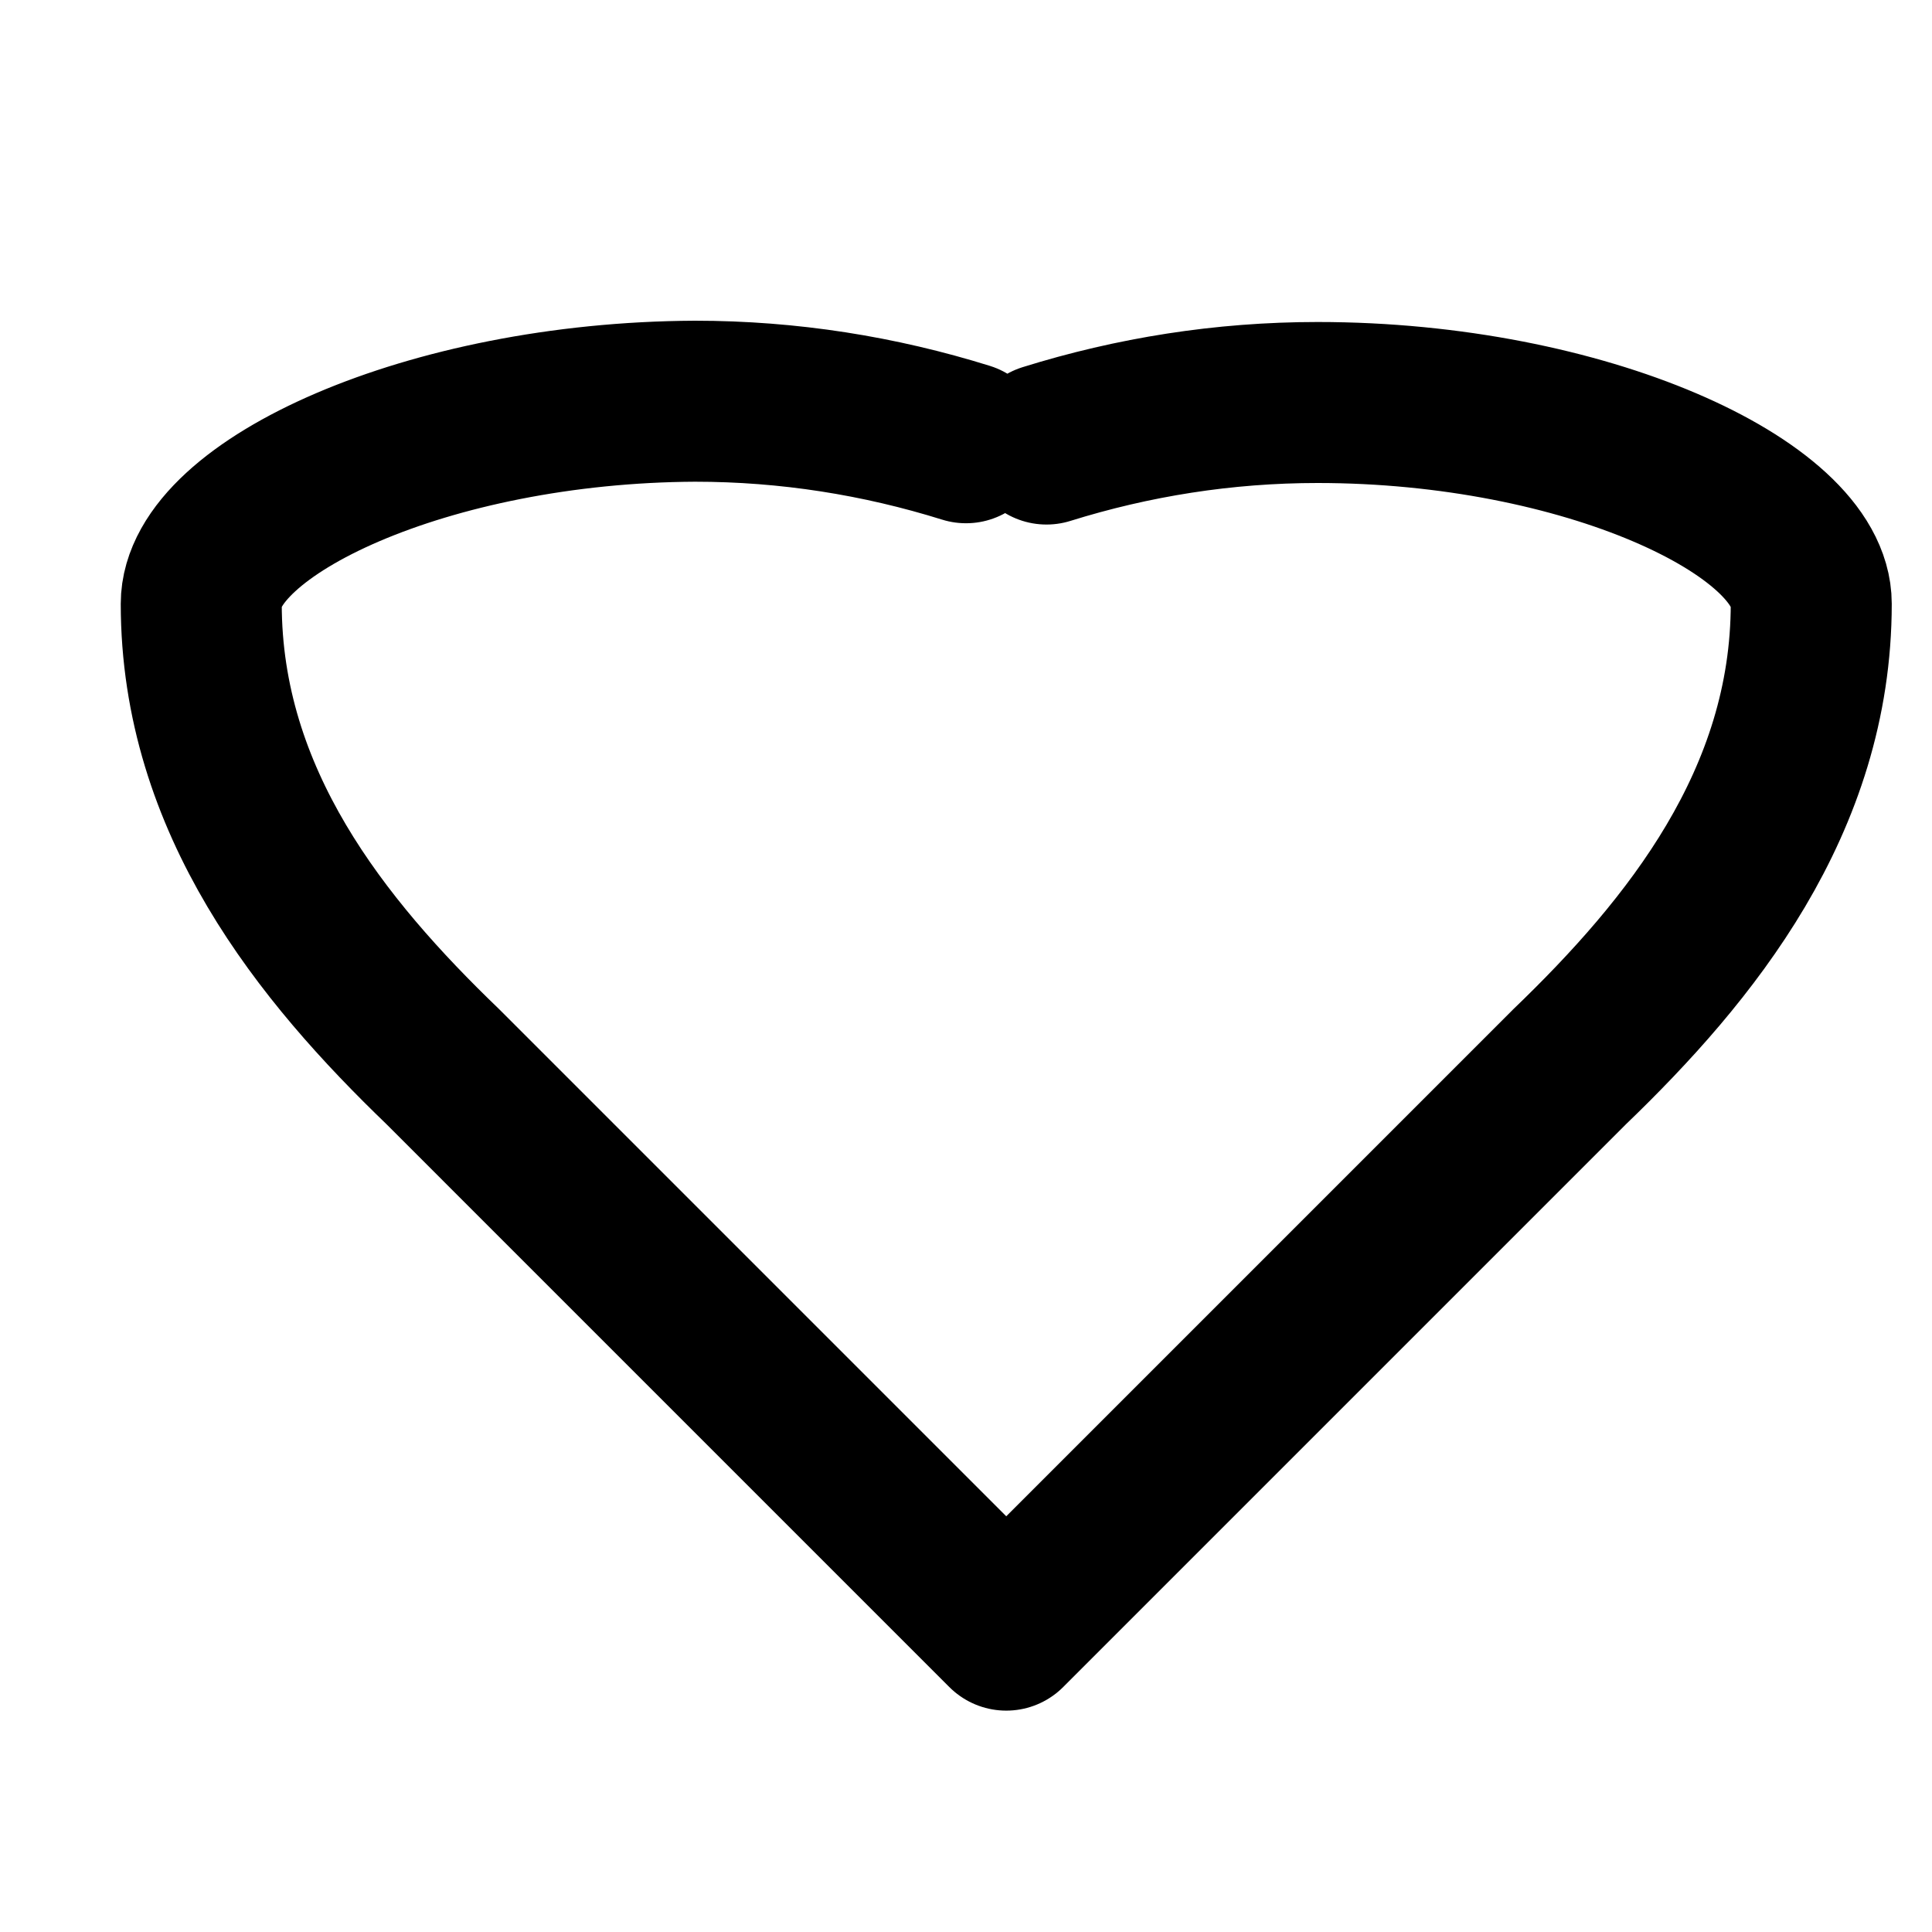
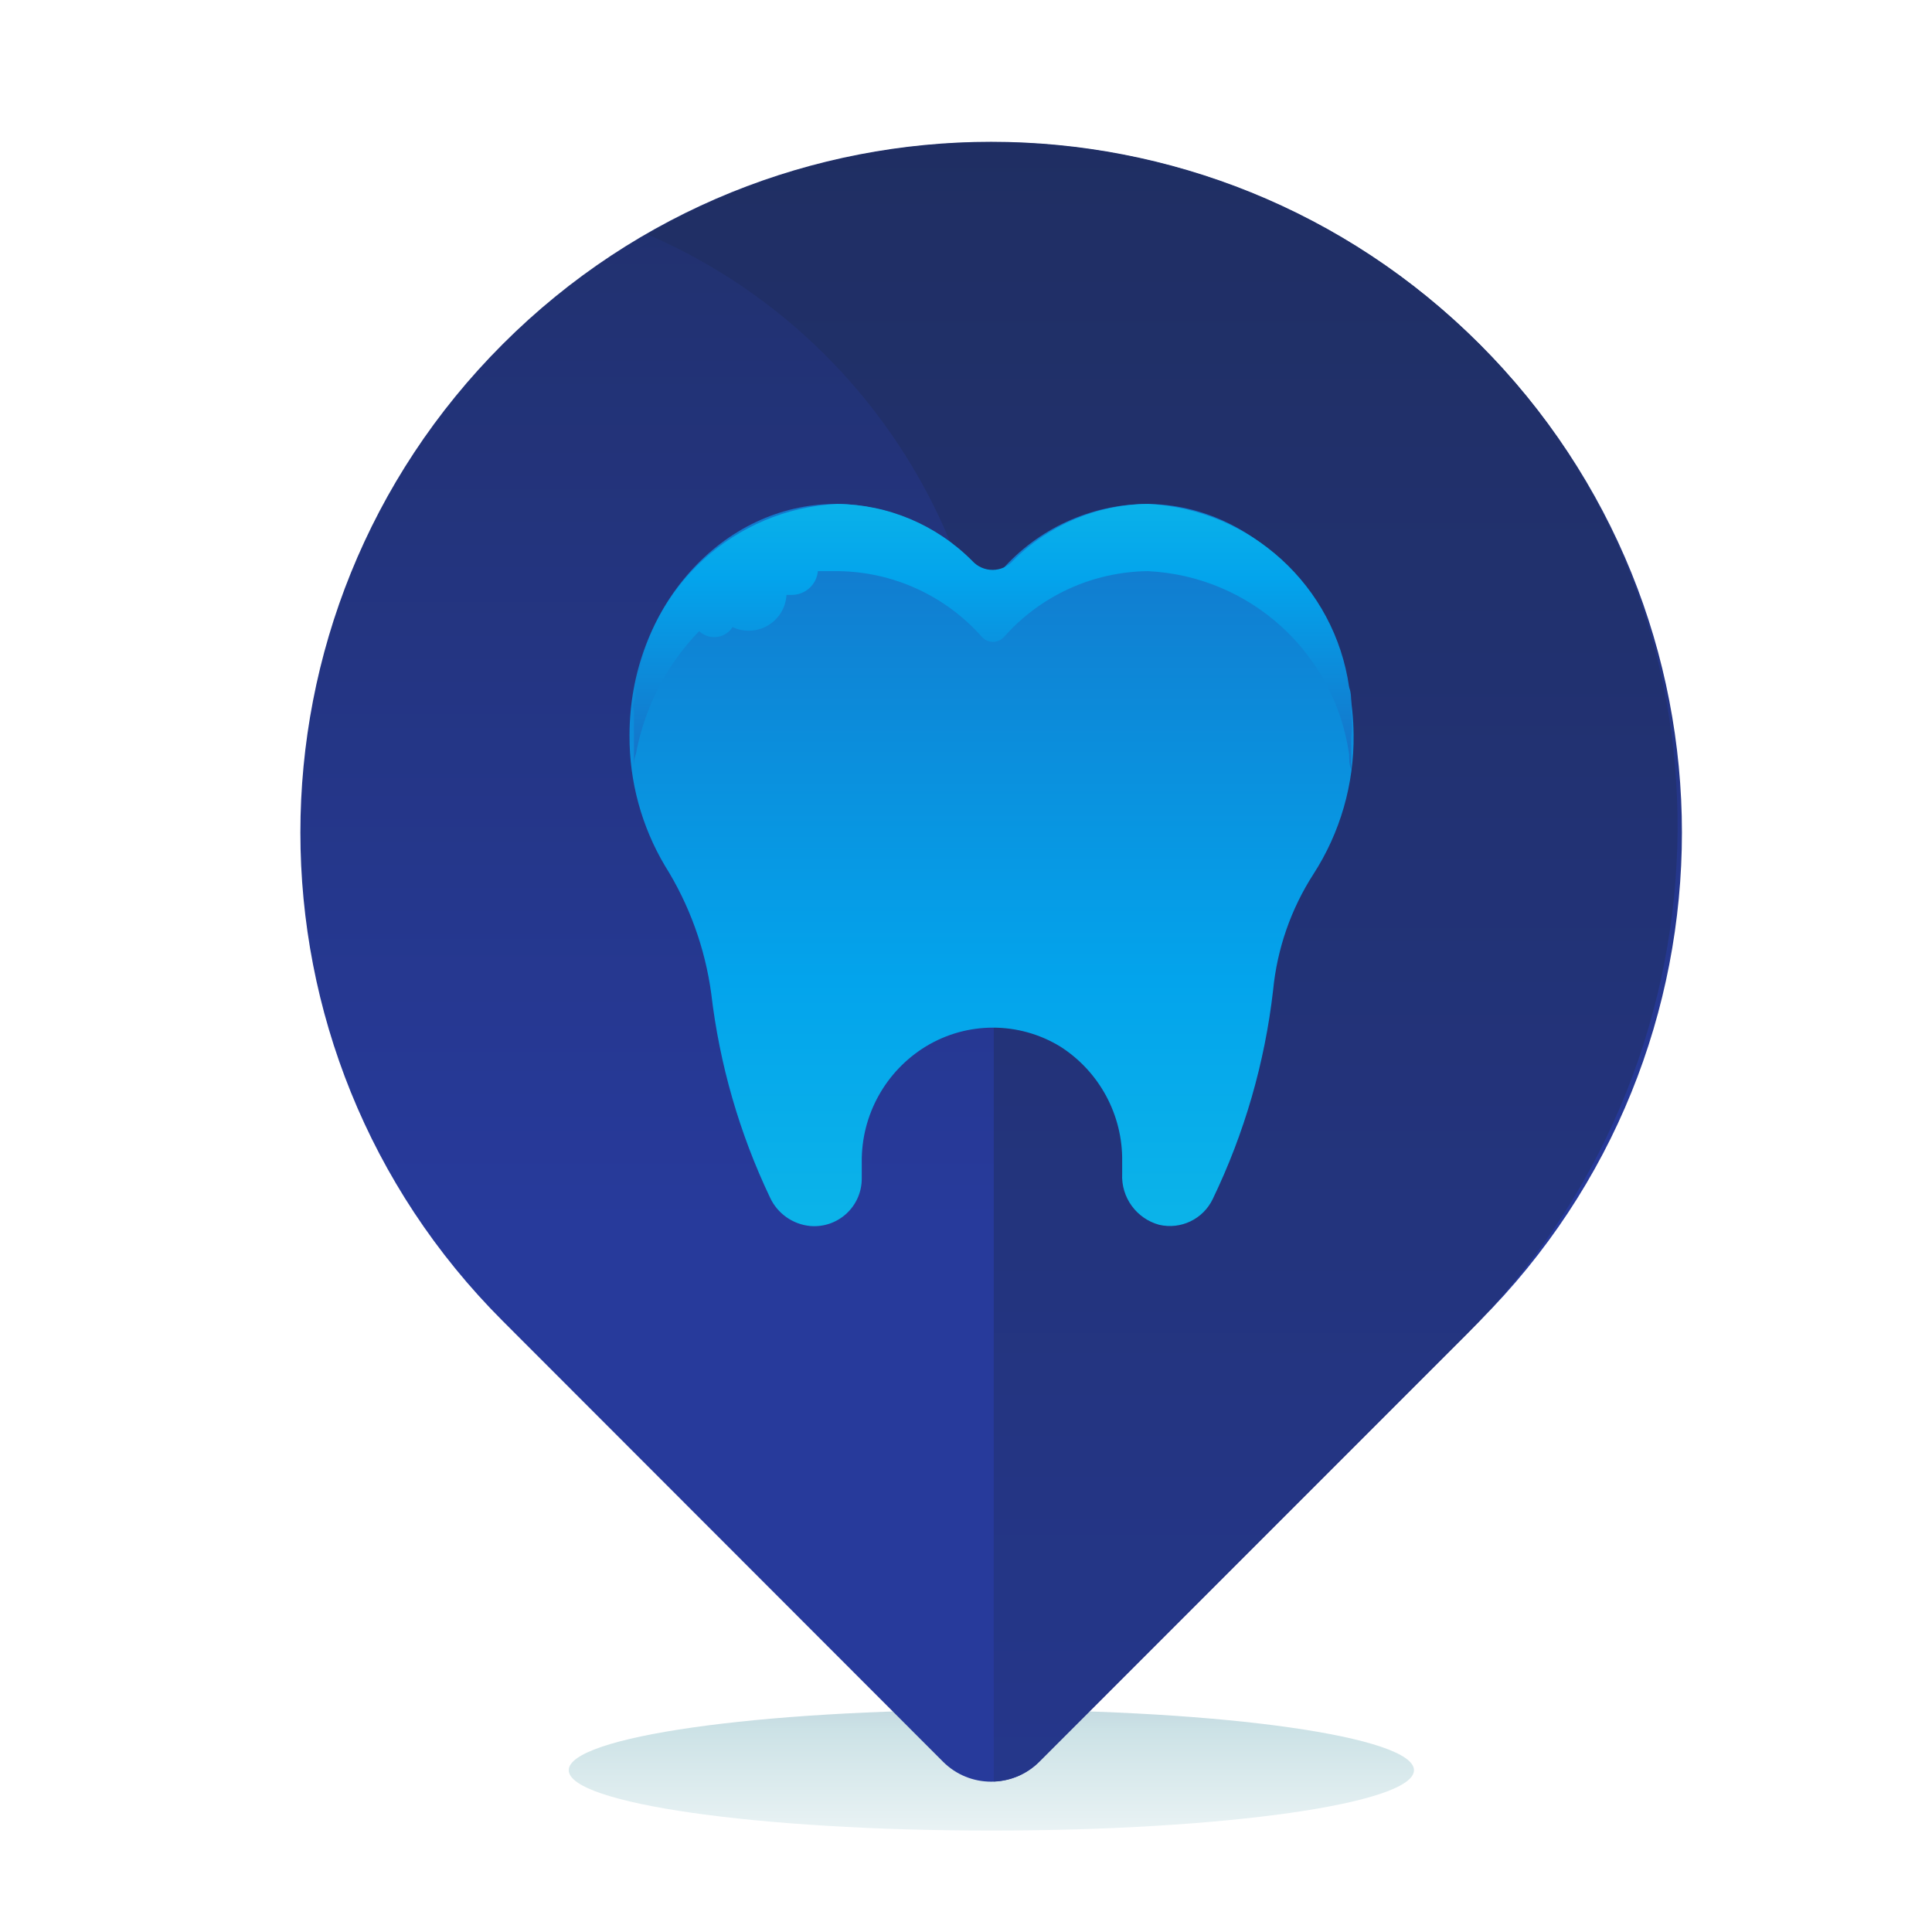
- <svg xmlns="http://www.w3.org/2000/svg" width="24" height="24" viewBox="0 0 24 24" fill="none" stroke="currentColor" stroke-width="2" stroke-linecap="round" stroke-linejoin="round">
-   <path d="M12 5.5c-1.074-.335-2.201-.516-3.368-.516C5.314 5 2.5 6.314 2.5 7.5c0 2.457 1.5 4.307 3 5.75l7 7 7-7c1.5-1.443 3-3.293 3-5.75 0-1.186-2.814-2.5-6.132-2.5-1.167 0-2.294.181-3.368.516" />
+ <svg xmlns="http://www.w3.org/2000/svg" xmlns:xlink="http://www.w3.org/1999/xlink" viewBox="0 0 48 48">
+   <defs>
+     <linearGradient id="c" x1="24.63" y1="47.35" x2="24.63" y2="38.93" gradientUnits="userSpaceOnUse">
+       <stop offset="0" stop-color="#fff" />
+       <stop offset=".52" stop-color="#cce2e6" />
+       <stop offset="1" stop-color="#8fa1bb" />
+     </linearGradient>
+     <linearGradient id="a" x1="24.63" y1="30.31" x2="24.63" y2="-24.54" gradientUnits="userSpaceOnUse">
+       <stop offset="0" stop-color="#273a9b" />
+       <stop offset=".56" stop-color="#202f65" />
+       <stop offset="1" stop-color="#021e2f" />
+     </linearGradient>
+     <linearGradient id="d" x1="28.88" y1="60.75" x2="28.88" y2="-37.96" xlink:href="#a" />
+     <linearGradient id="b" x1="24.63" y1="50.87" x2="24.63" y2="-.13" gradientUnits="userSpaceOnUse">
+       <stop offset="0" stop-color="#27e9de" />
+       <stop offset=".52" stop-color="#03a4ec" />
+       <stop offset="1" stop-color="#2547a8" />
+     </linearGradient>
+     <linearGradient id="e" x1="24.62" y1="4.99" x2="24.62" y2="23.02" xlink:href="#b" />
+   </defs>
+   <ellipse cx="24.63" cy="43.98" rx="10.5" ry="1.5" style="fill:url(#c)" />
+   <path d="M36.76 32.82 25.82 43.77a1.69 1.69 0 0 1-2.39 0L12.49 32.82a17.16 17.16 0 0 1 0-24.27 17.16 17.16 0 0 1 24.27 0 17.16 17.16 0 0 1 0 24.27z" style="fill:url(#a)" />
+   <path d="M16.08 5.82a14.27 14.27 0 0 1 8.61 13.1v25.34a1.68 1.68 0 0 0 1.13-.49l10.62-10.62c6.65-6.65 7.1-17.51.6-24.31a17.15 17.15 0 0 0-20.96-3.02z" style="fill:url(#d)" />
+   <path d="M28.47 12.52a4.84 4.84 0 0 0-3.58 1.64.37.37 0 0 1-.54 0 4.84 4.84 0 0 0-3.58-1.64c-2.83 0-5.13 2.58-5.13 5.75a6.28 6.28 0 0 0 .88 3.24 8 8 0 0 1 1.15 3.17 16.17 16.17 0 0 0 1.46 5.07 1.23 1.23 0 0 0 1 .71 1.18 1.18 0 0 0 1.28-1.18v-.41A3.33 3.33 0 0 1 23 26a3.21 3.21 0 0 1 3.34 0 3.33 3.33 0 0 1 1.54 2.86v.3a1.25 1.25 0 0 0 .92 1.27 1.18 1.18 0 0 0 1.33-.64 16.17 16.17 0 0 0 1.5-5.19 6.48 6.48 0 0 1 1-2.88 6.25 6.25 0 0 0 1-3.47c-.03-3.15-2.33-5.73-5.16-5.73z" style="fill:url(#b)" />
+   <path d="M33.57 17.66v-.21c0-.07 0-.25-.05-.37a5.31 5.31 0 0 0-5-4.56 4.79 4.79 0 0 0-3.36 1.42.68.68 0 0 1-1 0 4.79 4.79 0 0 0-3.36-1.42 5.31 5.31 0 0 0-5 4.56c0 .12 0 .25-.05.37s0 .14 0 .21V19.1c0-.12 0-.25.05-.37a5.93 5.93 0 0 1 1.57-3.05.55.55 0 0 0 .38.15.54.54 0 0 0 .45-.25.94.94 0 0 0 1.34-.8h.14a.65.65 0 0 0 .64-.59h.5a4.84 4.84 0 0 1 3.58 1.64.37.37 0 0 0 .54 0 4.84 4.84 0 0 1 3.58-1.64 5.31 5.31 0 0 1 5 4.56c0 .12 0 .25.05.37v-.8c.03-.25.02-.46 0-.66z" style="fill:url(#e)" />
</svg>
